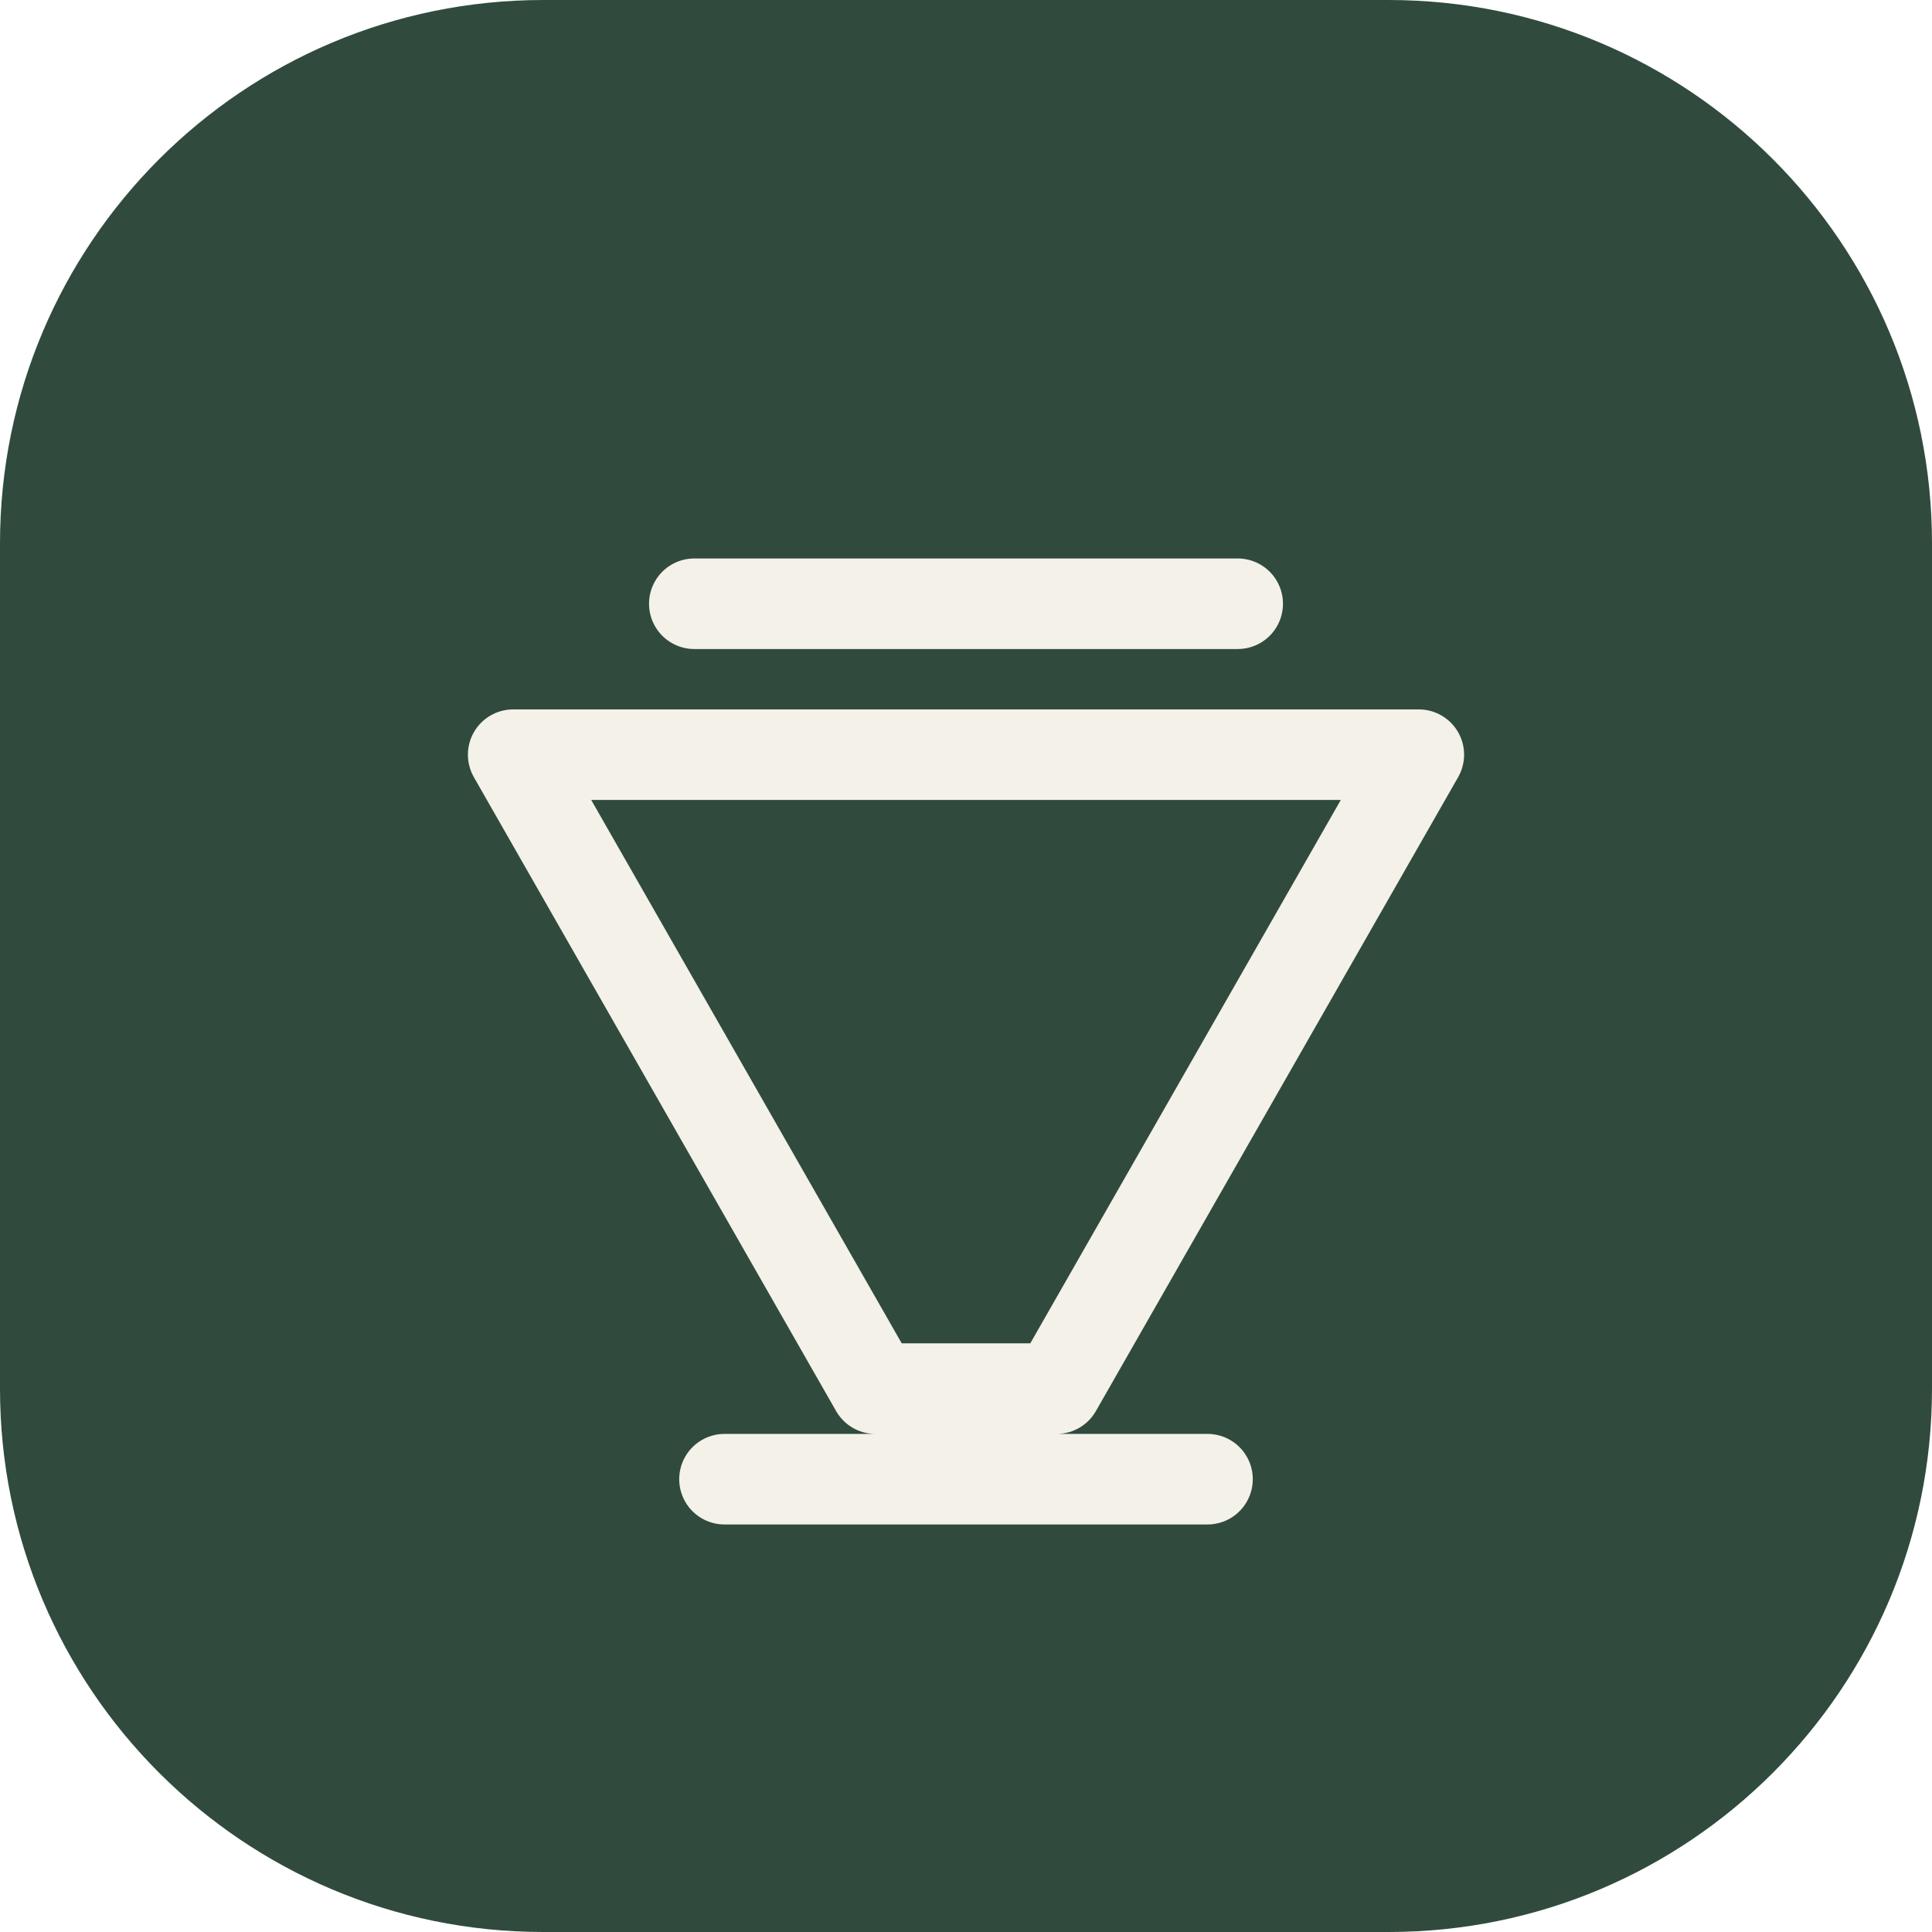
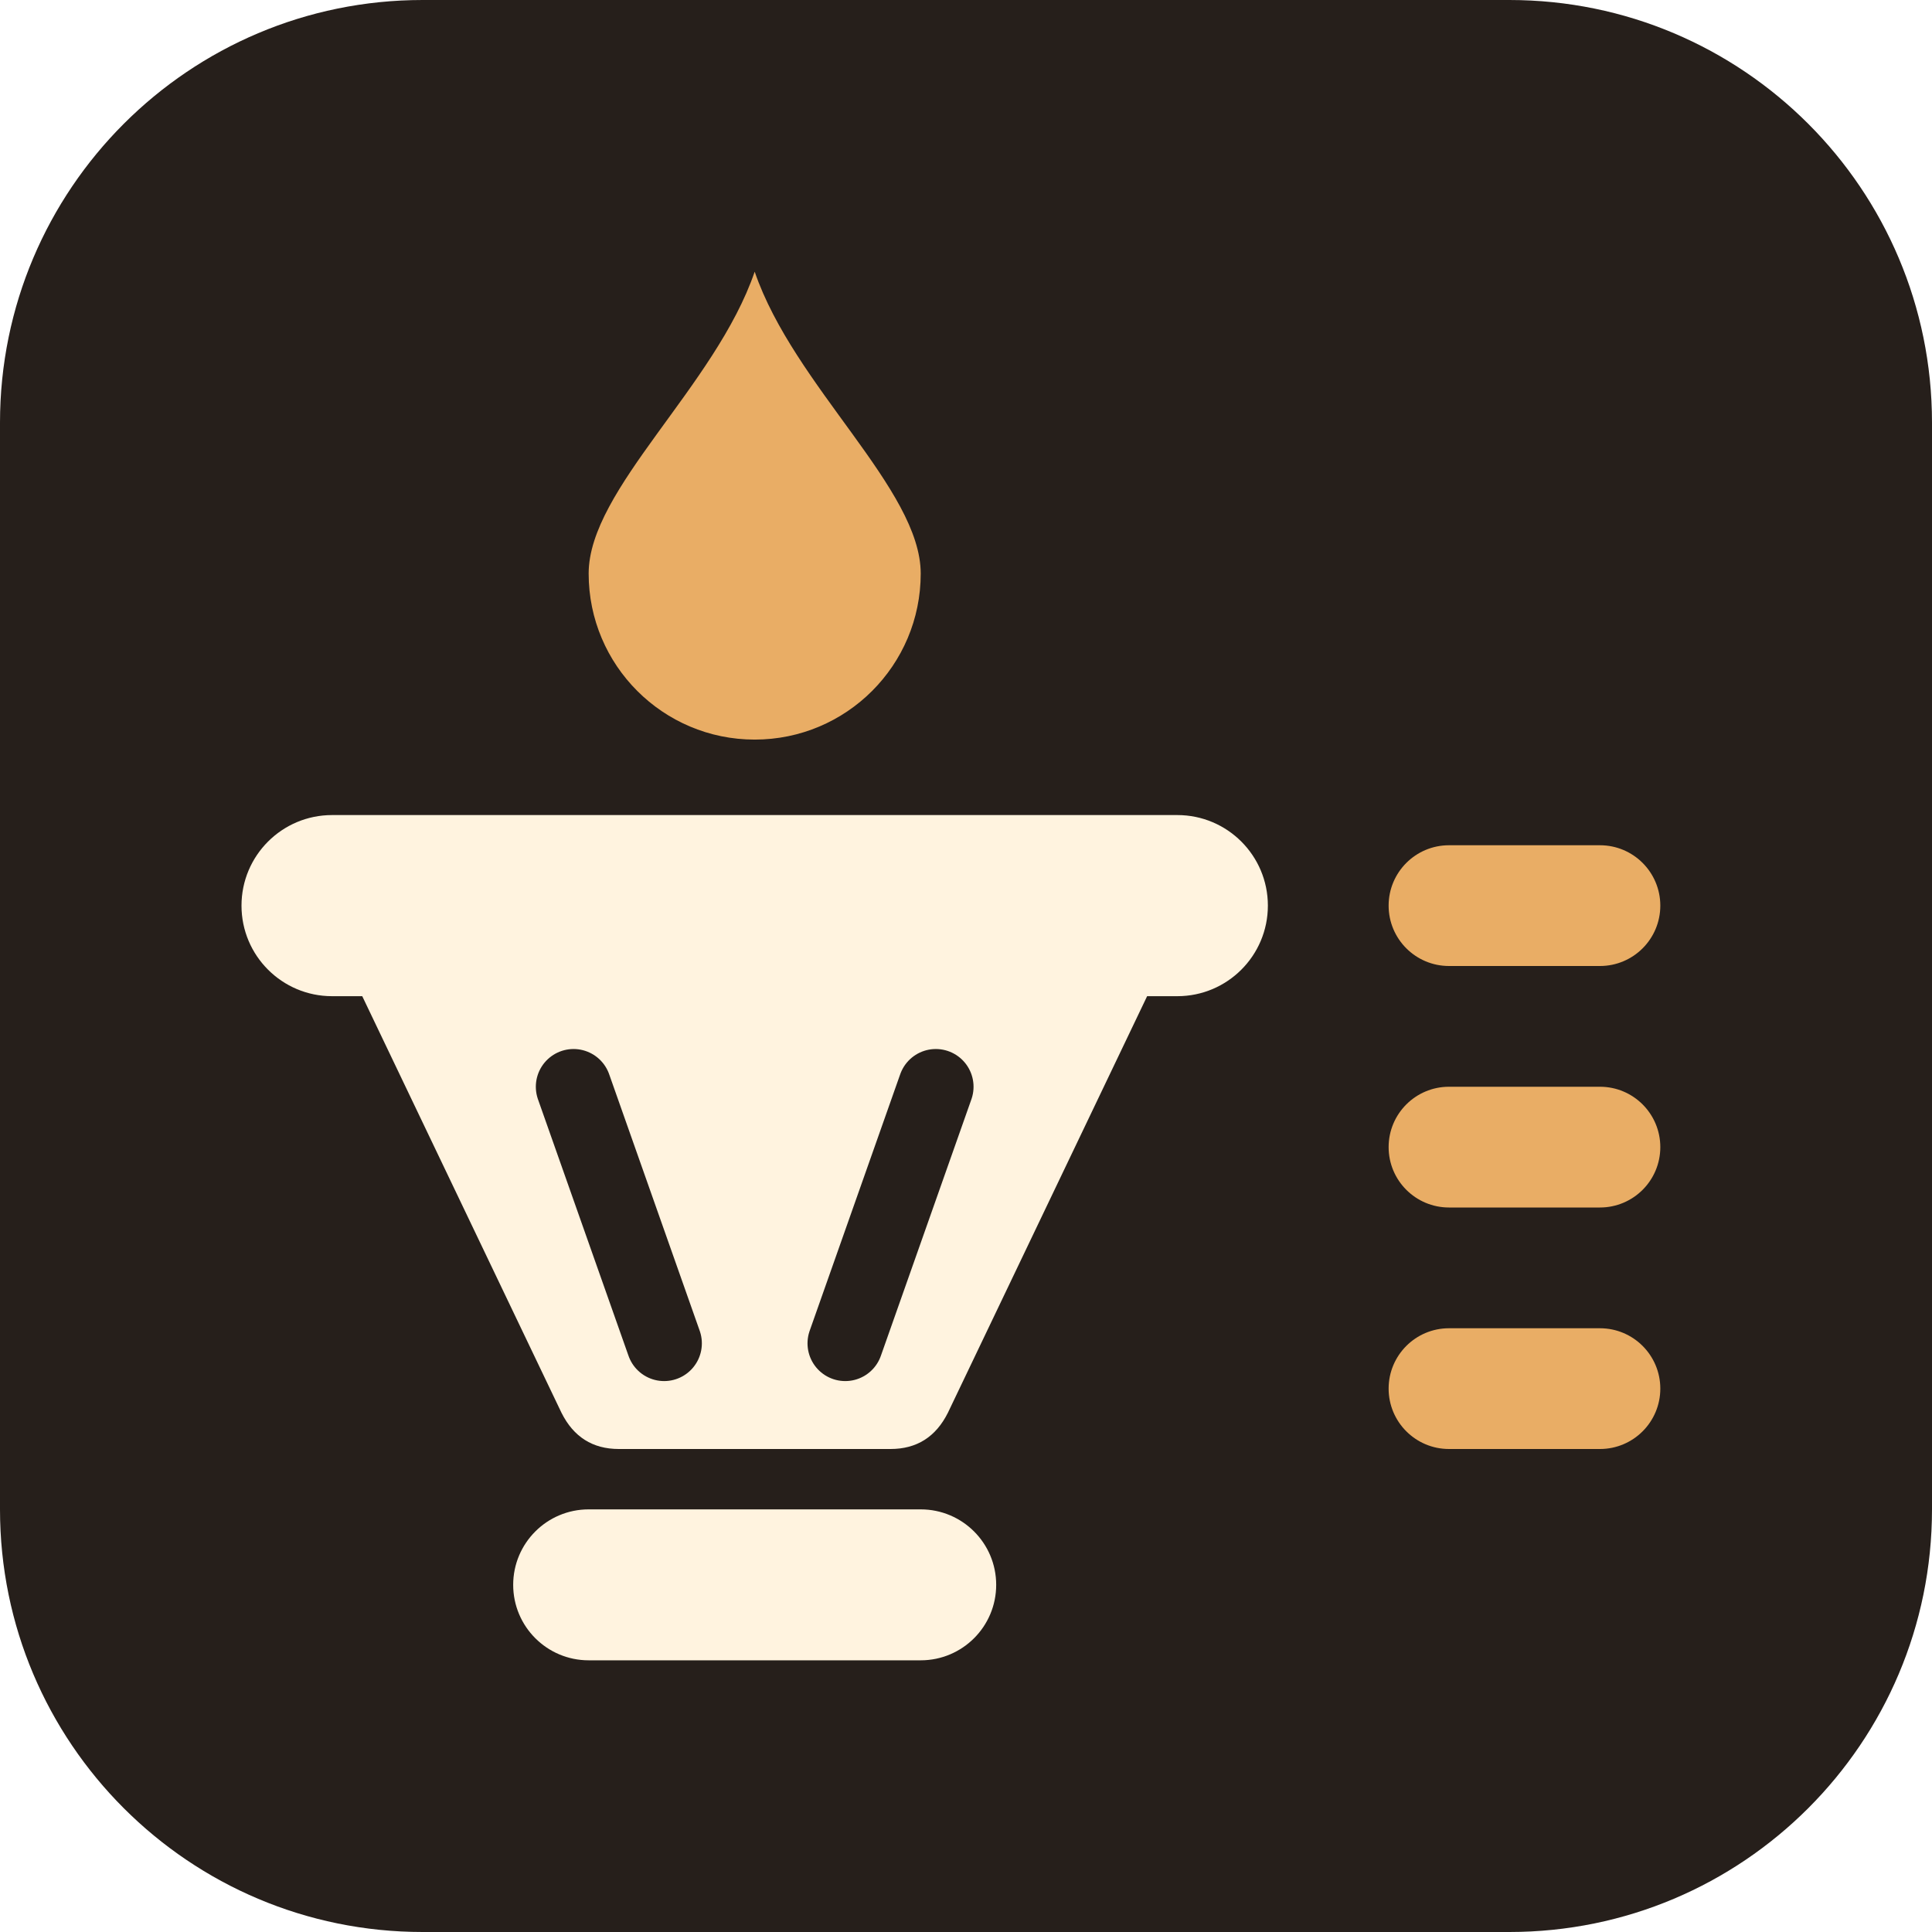
<svg xmlns="http://www.w3.org/2000/svg" viewBox="0 0 64 64">
-   <rect width="64" height="64" rx="18" fill="#304b3d" />
-   <path d="M17 25h30L35 46h-6Z M23 20h18 M24 49h16" fill="none" stroke="#f4f1e9" stroke-width="3" stroke-linecap="round" stroke-linejoin="round" />
+   <rect width="64" height="64" rx="14" fill="#261F1B" />
+   <path d="M25 9C23.7 12.8 19.5 16.2 19.5 19A5.5 5.5 0 0 0 30.5 19C30.5 16.2 26.3 12.8 25 9Z" fill="#E9AD65" />
+   <path d="M11 27h28a3 3 0 0 1 0 6h-1l-6.6 13.8Q30.8 48 29.5 48h-9Q19.2 48 18.6 46.8L12 33h-1a3 3 0 0 1 0-6Z" fill="#FFF3DF" />
+   <path d="m19 36 3 8.5M31 36l-3 8.5" fill="none" stroke="#261F1B" stroke-width="2.5" stroke-linecap="round" />
+   <rect x="17" y="50" width="16" height="5" rx="2.5" fill="#FFF3DF" />
+   <rect x="46" y="28" width="9" height="4" rx="2" fill="#E9AD65" />
+   <rect x="46" y="36" width="9" height="4" rx="2" fill="#E9AD65" />
+   <rect x="46" y="44" width="9" height="4" rx="2" fill="#E9AD65" />
</svg>
